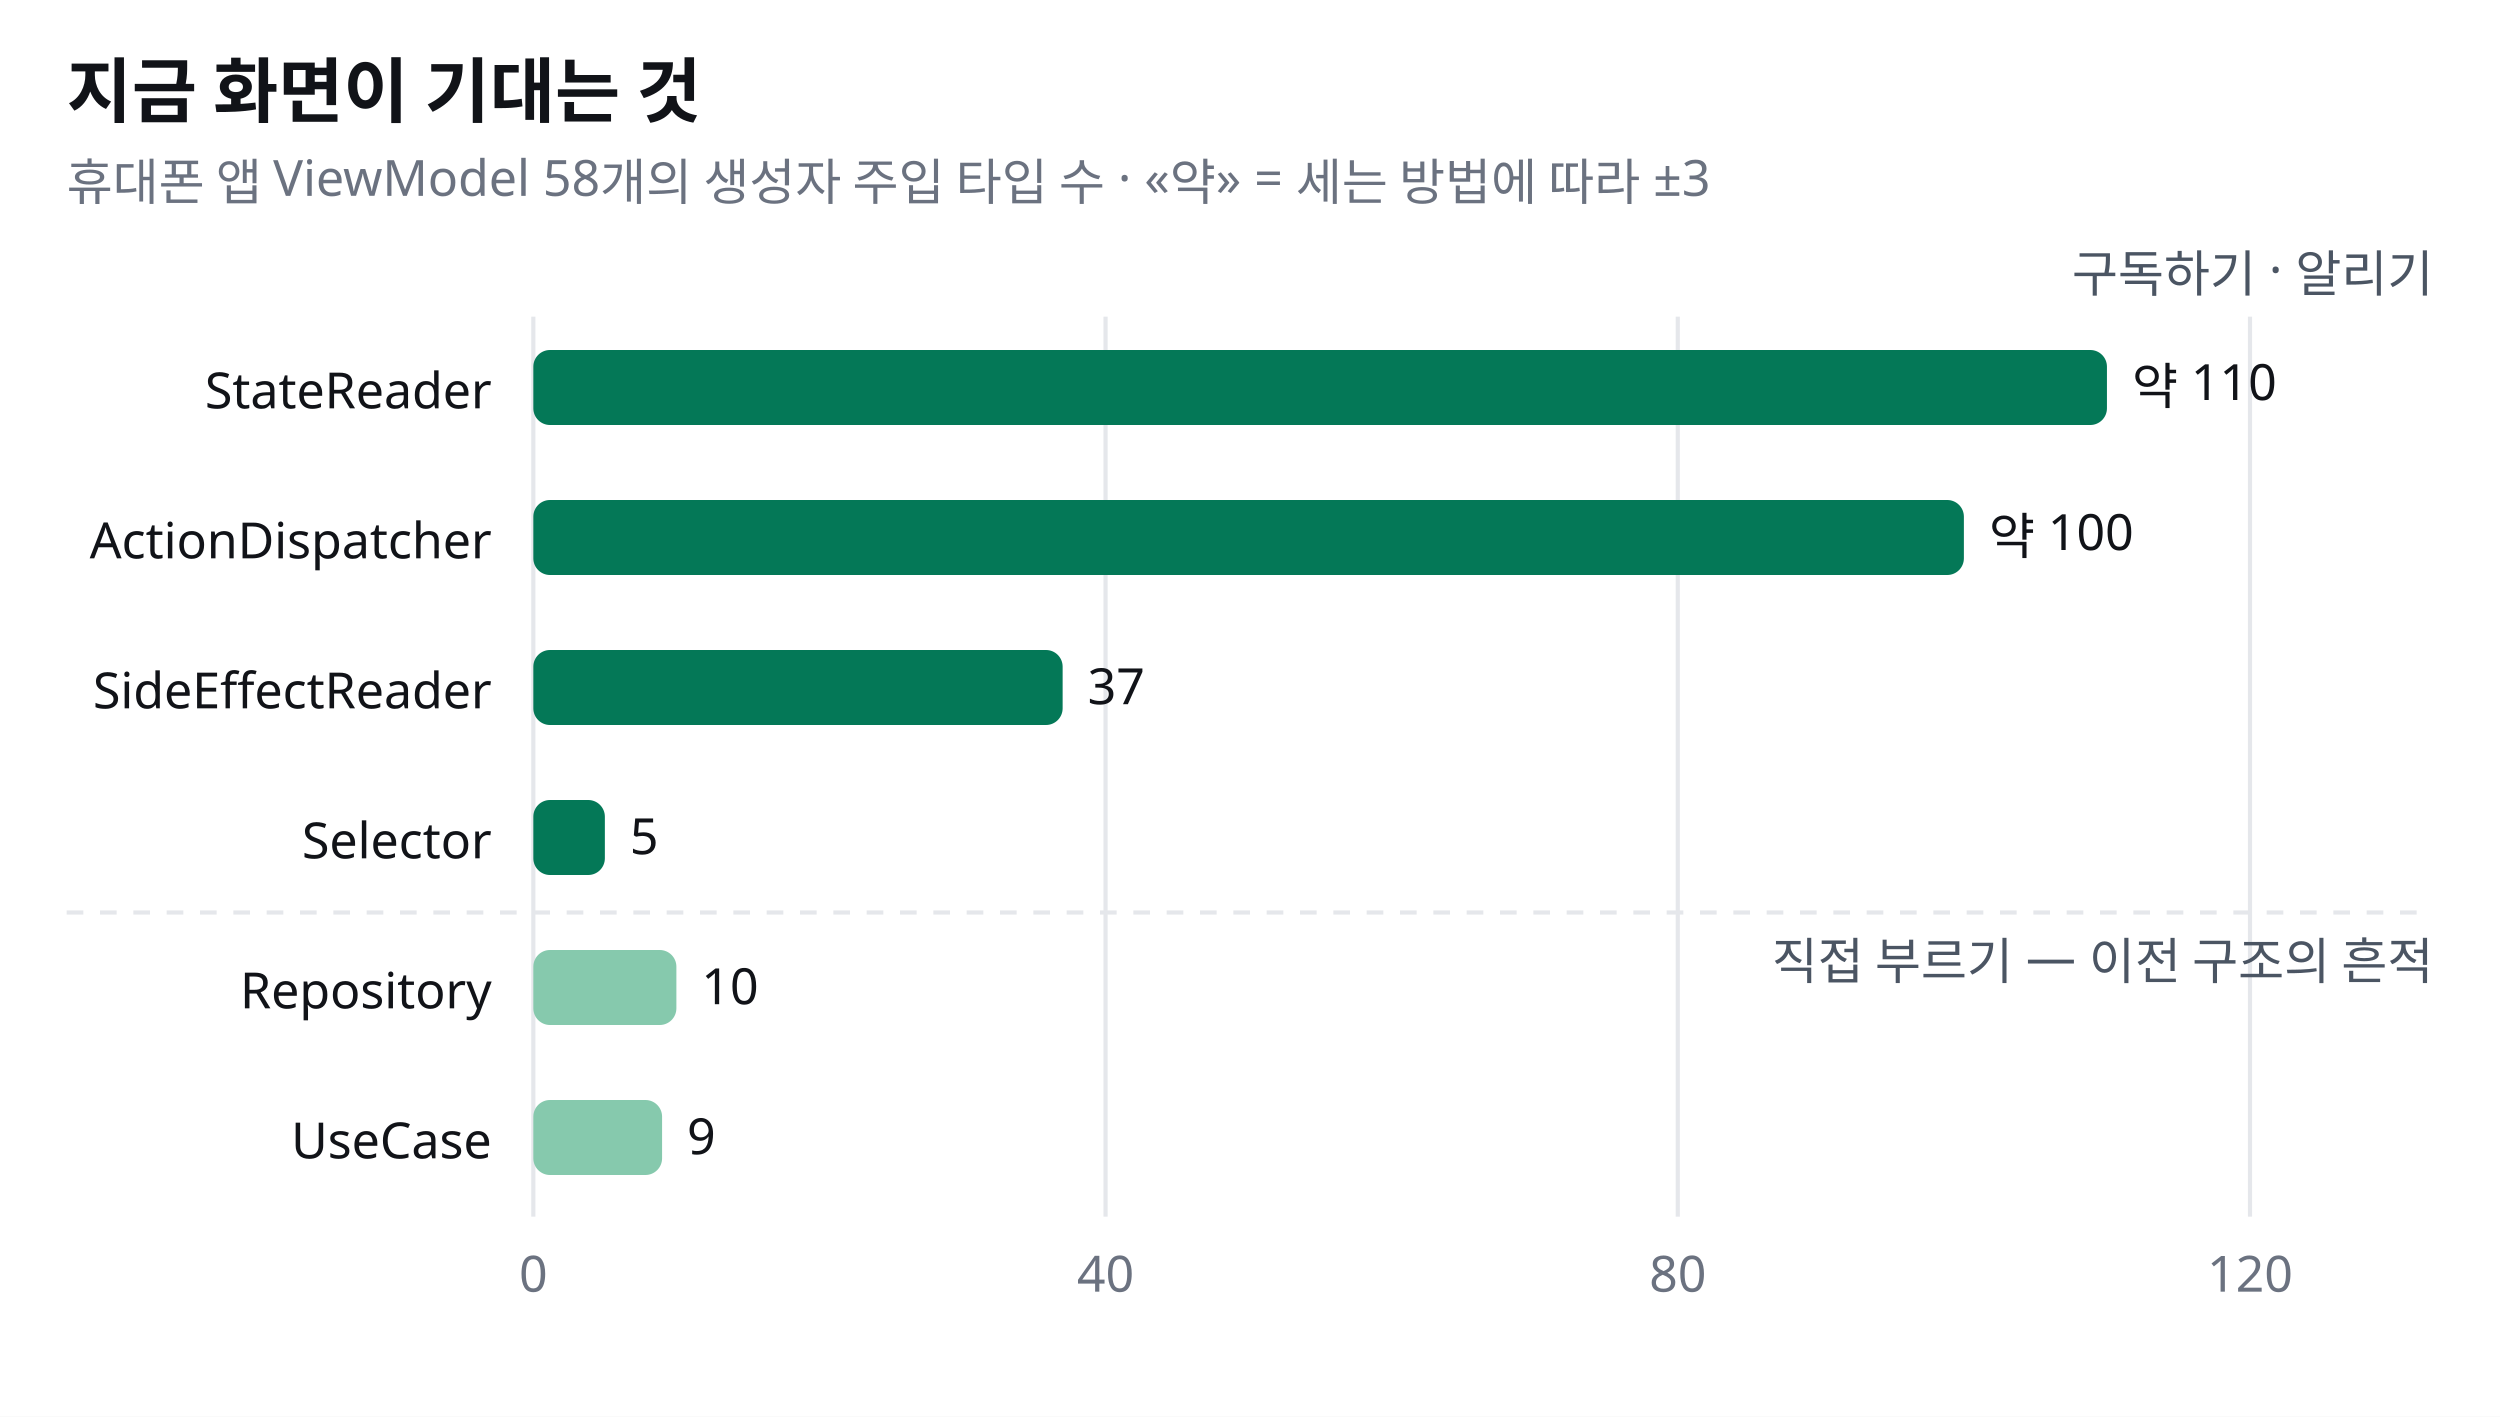
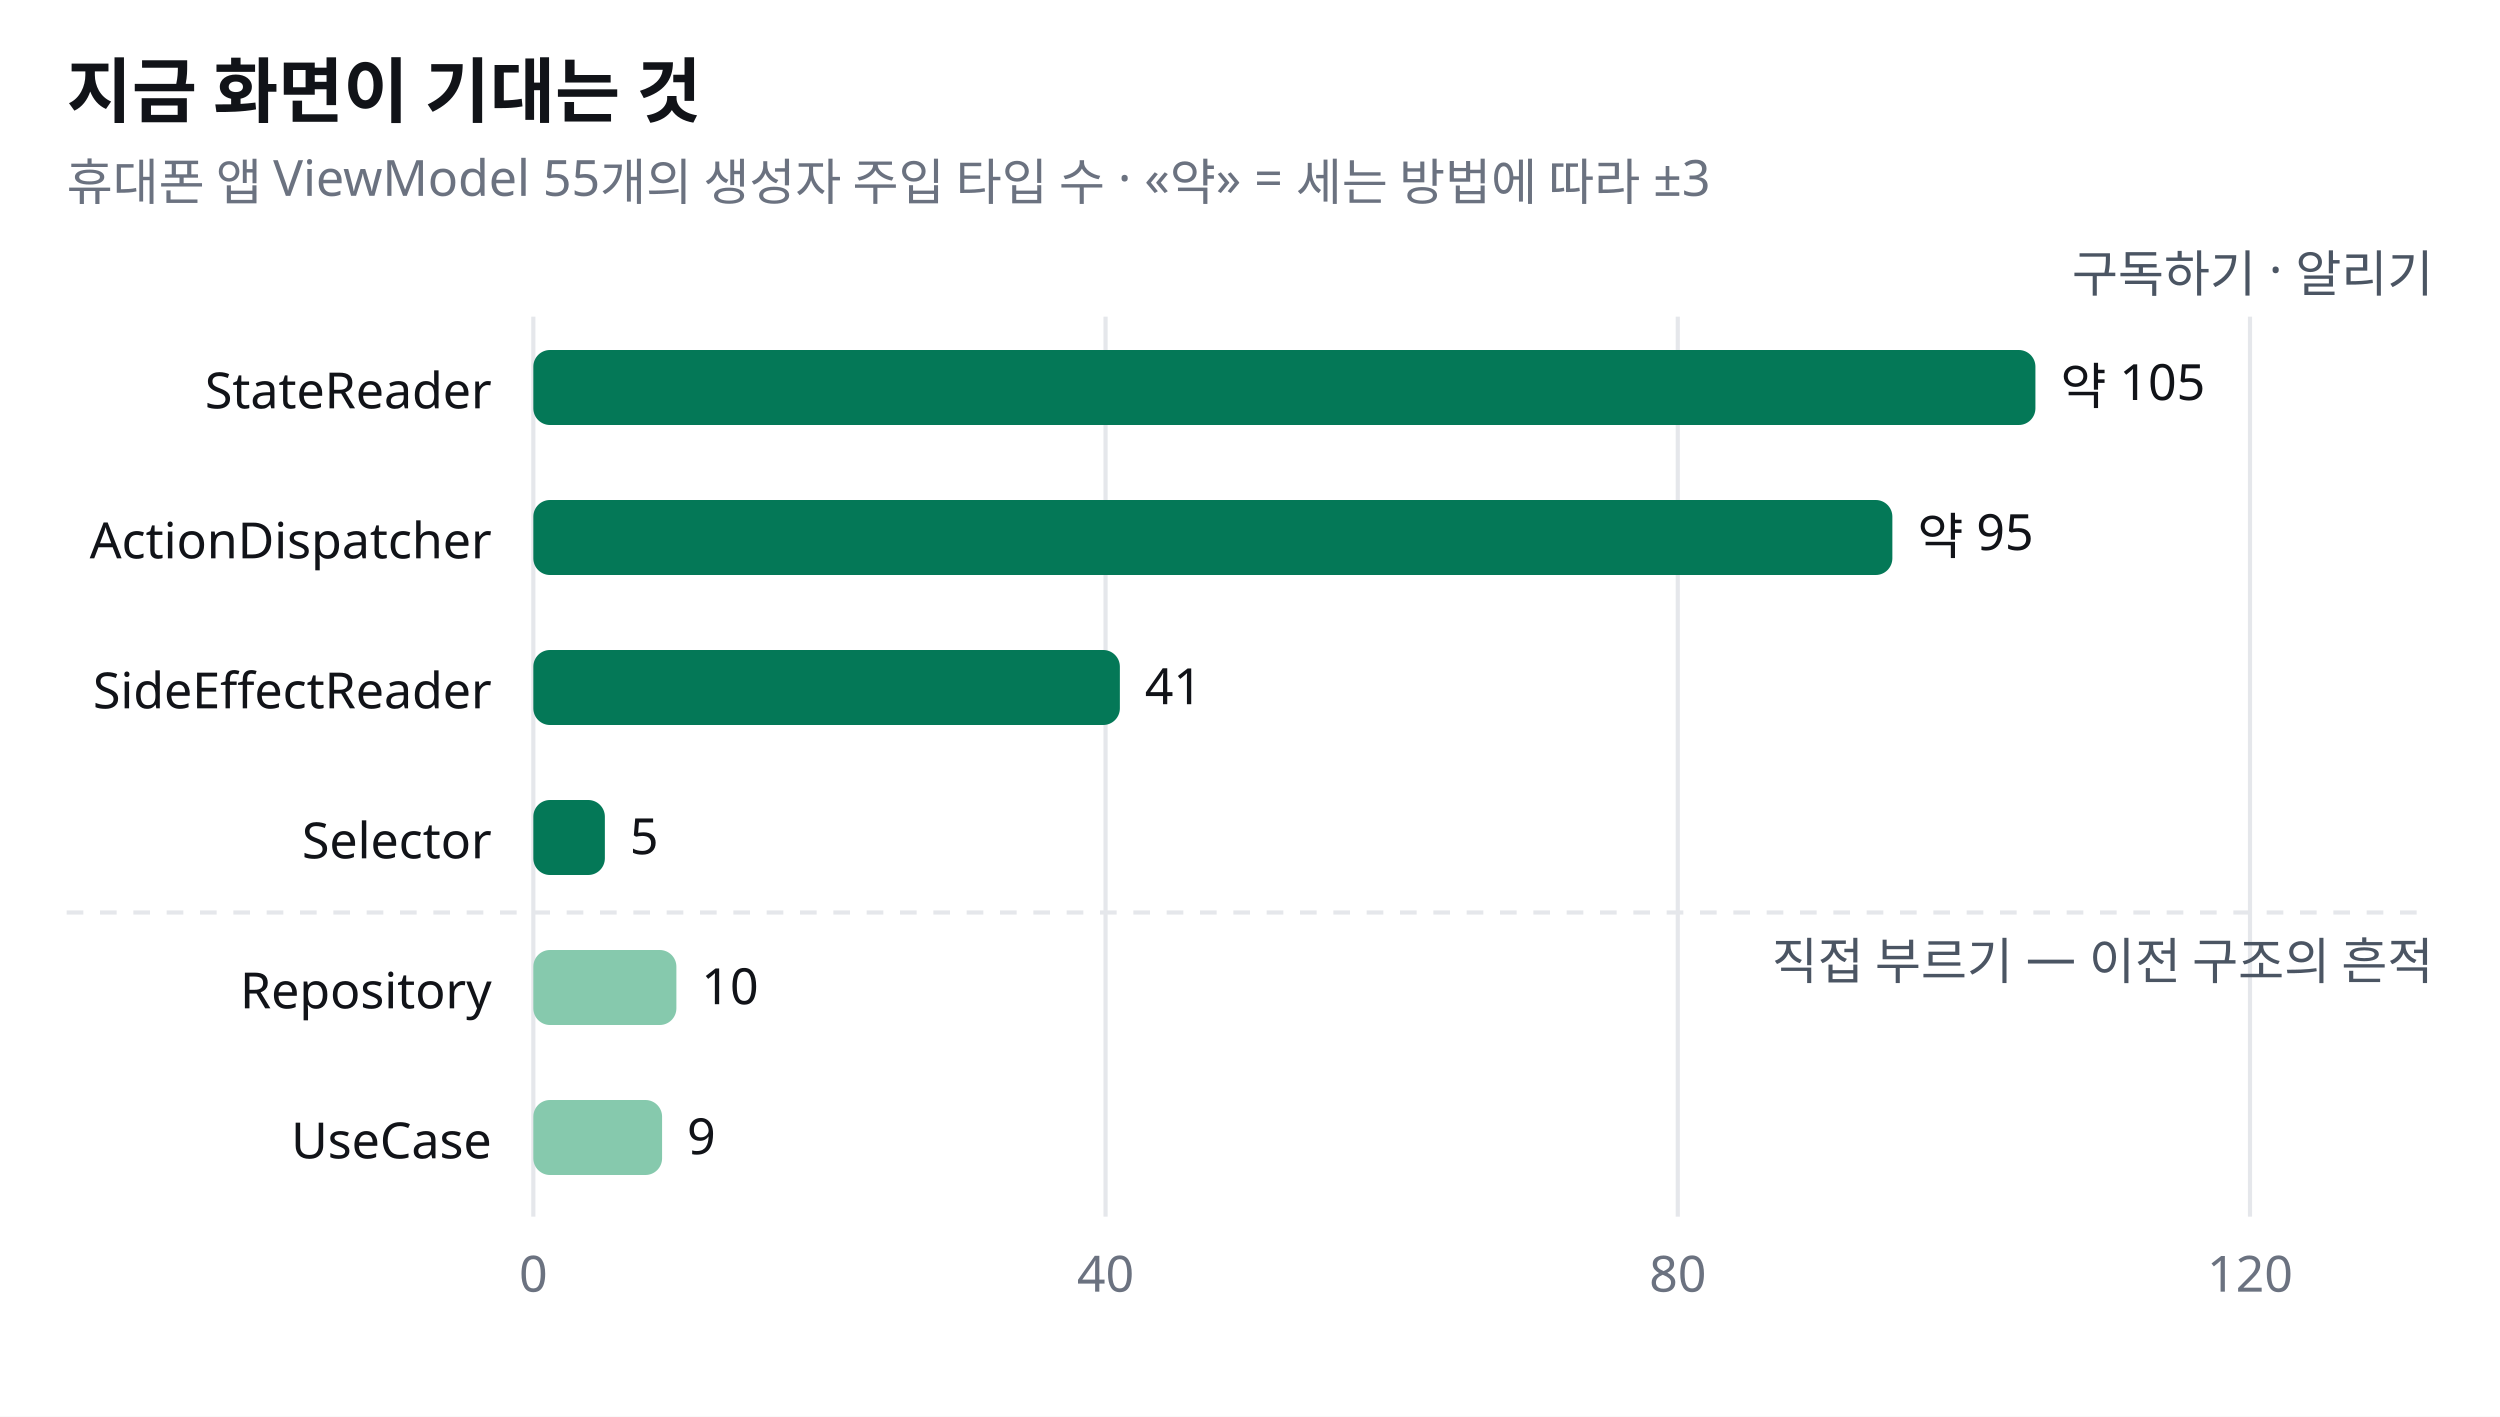
<svg xmlns="http://www.w3.org/2000/svg" viewBox="0 0 600 340" width="600" height="340" role="img" aria-labelledby="t d">
  <rect width="600" height="340" fill="#ffffff" />
  <g font-family="Pretendard, 'Apple SD Gothic Neo', 'Noto Sans KR', 'Malgun Gothic', sans-serif">
    <text x="16" y="28" font-size="17" fill="#111318" font-weight="700">지금 화면이 기대는 것</text>
-     <text x="16" y="48" font-size="12" fill="#6b7280">휴대폰 앱 ViewModel 58개의 생성자 주입 타입 수 · «약» = 세는 방법에 따라 ±3</text>
+     <text x="16" y="48" font-size="12" fill="#6b7280">휴대폰 앱 ViewModel 55개의 생성자 주입 타입 수 · «약» = 세는 방법에 따라 ±3</text>
    <line x1="128" x2="128" y1="76" y2="292" stroke="#e5e7eb" />
    <text x="128" y="310" font-size="12" fill="#6b7280" text-anchor="middle">0</text>
    <line x1="265.333" x2="265.333" y1="76" y2="292" stroke="#e5e7eb" />
    <text x="265.333" y="310" font-size="12" fill="#6b7280" text-anchor="middle">40</text>
    <line x1="402.667" x2="402.667" y1="76" y2="292" stroke="#e5e7eb" />
    <text x="402.667" y="310" font-size="12" fill="#6b7280" text-anchor="middle">80</text>
    <line x1="540" x2="540" y1="76" y2="292" stroke="#e5e7eb" />
    <text x="540" y="310" font-size="12" fill="#6b7280" text-anchor="middle">120</text>
    <line x1="16" x2="584" y1="219" y2="219" stroke="#e5e7eb" stroke-dasharray="4 4" />
    <text x="584" y="70" font-size="12" fill="#4b5563" text-anchor="end">구독하기 · 알리기</text>
    <text x="584" y="235" font-size="12" fill="#4b5563" text-anchor="end">직접 부르기 — 이전 구조의 흔적</text>
    <text x="118" y="98" font-size="12" fill="#111318" text-anchor="end">StateReader</text>
-     <rect x="128" y="84" width="377.667" height="18" rx="4" fill="#047857" />
-     <text x="511.667" y="97" font-size="12" fill="#111318">약 110</text>
+     <rect x="128" y="84" width="360.5" height="18" rx="4" fill="#047857" />
+     <text x="494.5" y="97" font-size="12" fill="#111318">약 105</text>
    <text x="118" y="134" font-size="12" fill="#111318" text-anchor="end">ActionDispatcher</text>
-     <rect x="128" y="120" width="343.333" height="18" rx="4" fill="#047857" />
-     <text x="477.333" y="133" font-size="12" fill="#111318">약 100</text>
+     <rect x="128" y="120" width="326.167" height="18" rx="4" fill="#047857" />
+     <text x="460.167" y="133" font-size="12" fill="#111318">약 95</text>
    <text x="118" y="170" font-size="12" fill="#111318" text-anchor="end">SideEffectReader</text>
-     <rect x="128" y="156" width="127.033" height="18" rx="4" fill="#047857" />
-     <text x="261.033" y="169" font-size="12" fill="#111318">37</text>
+     <rect x="128" y="156" width="140.767" height="18" rx="4" fill="#047857" />
+     <text x="274.767" y="169" font-size="12" fill="#111318">41</text>
    <text x="118" y="206" font-size="12" fill="#111318" text-anchor="end">Selector</text>
    <rect x="128" y="192" width="17.167" height="18" rx="4" fill="#047857" />
    <text x="151.167" y="205" font-size="12" fill="#111318">5</text>
    <text x="118" y="242" font-size="12" fill="#111318" text-anchor="end">Repository</text>
    <rect x="128" y="228" width="34.333" height="18" rx="4" fill="#86c9ad" />
    <text x="168.333" y="241" font-size="12" fill="#111318">10</text>
    <text x="118" y="278" font-size="12" fill="#111318" text-anchor="end">UseCase</text>
    <rect x="128" y="264" width="30.9" height="18" rx="4" fill="#86c9ad" />
    <text x="164.9" y="277" font-size="12" fill="#111318">9</text>
  </g>
</svg>
